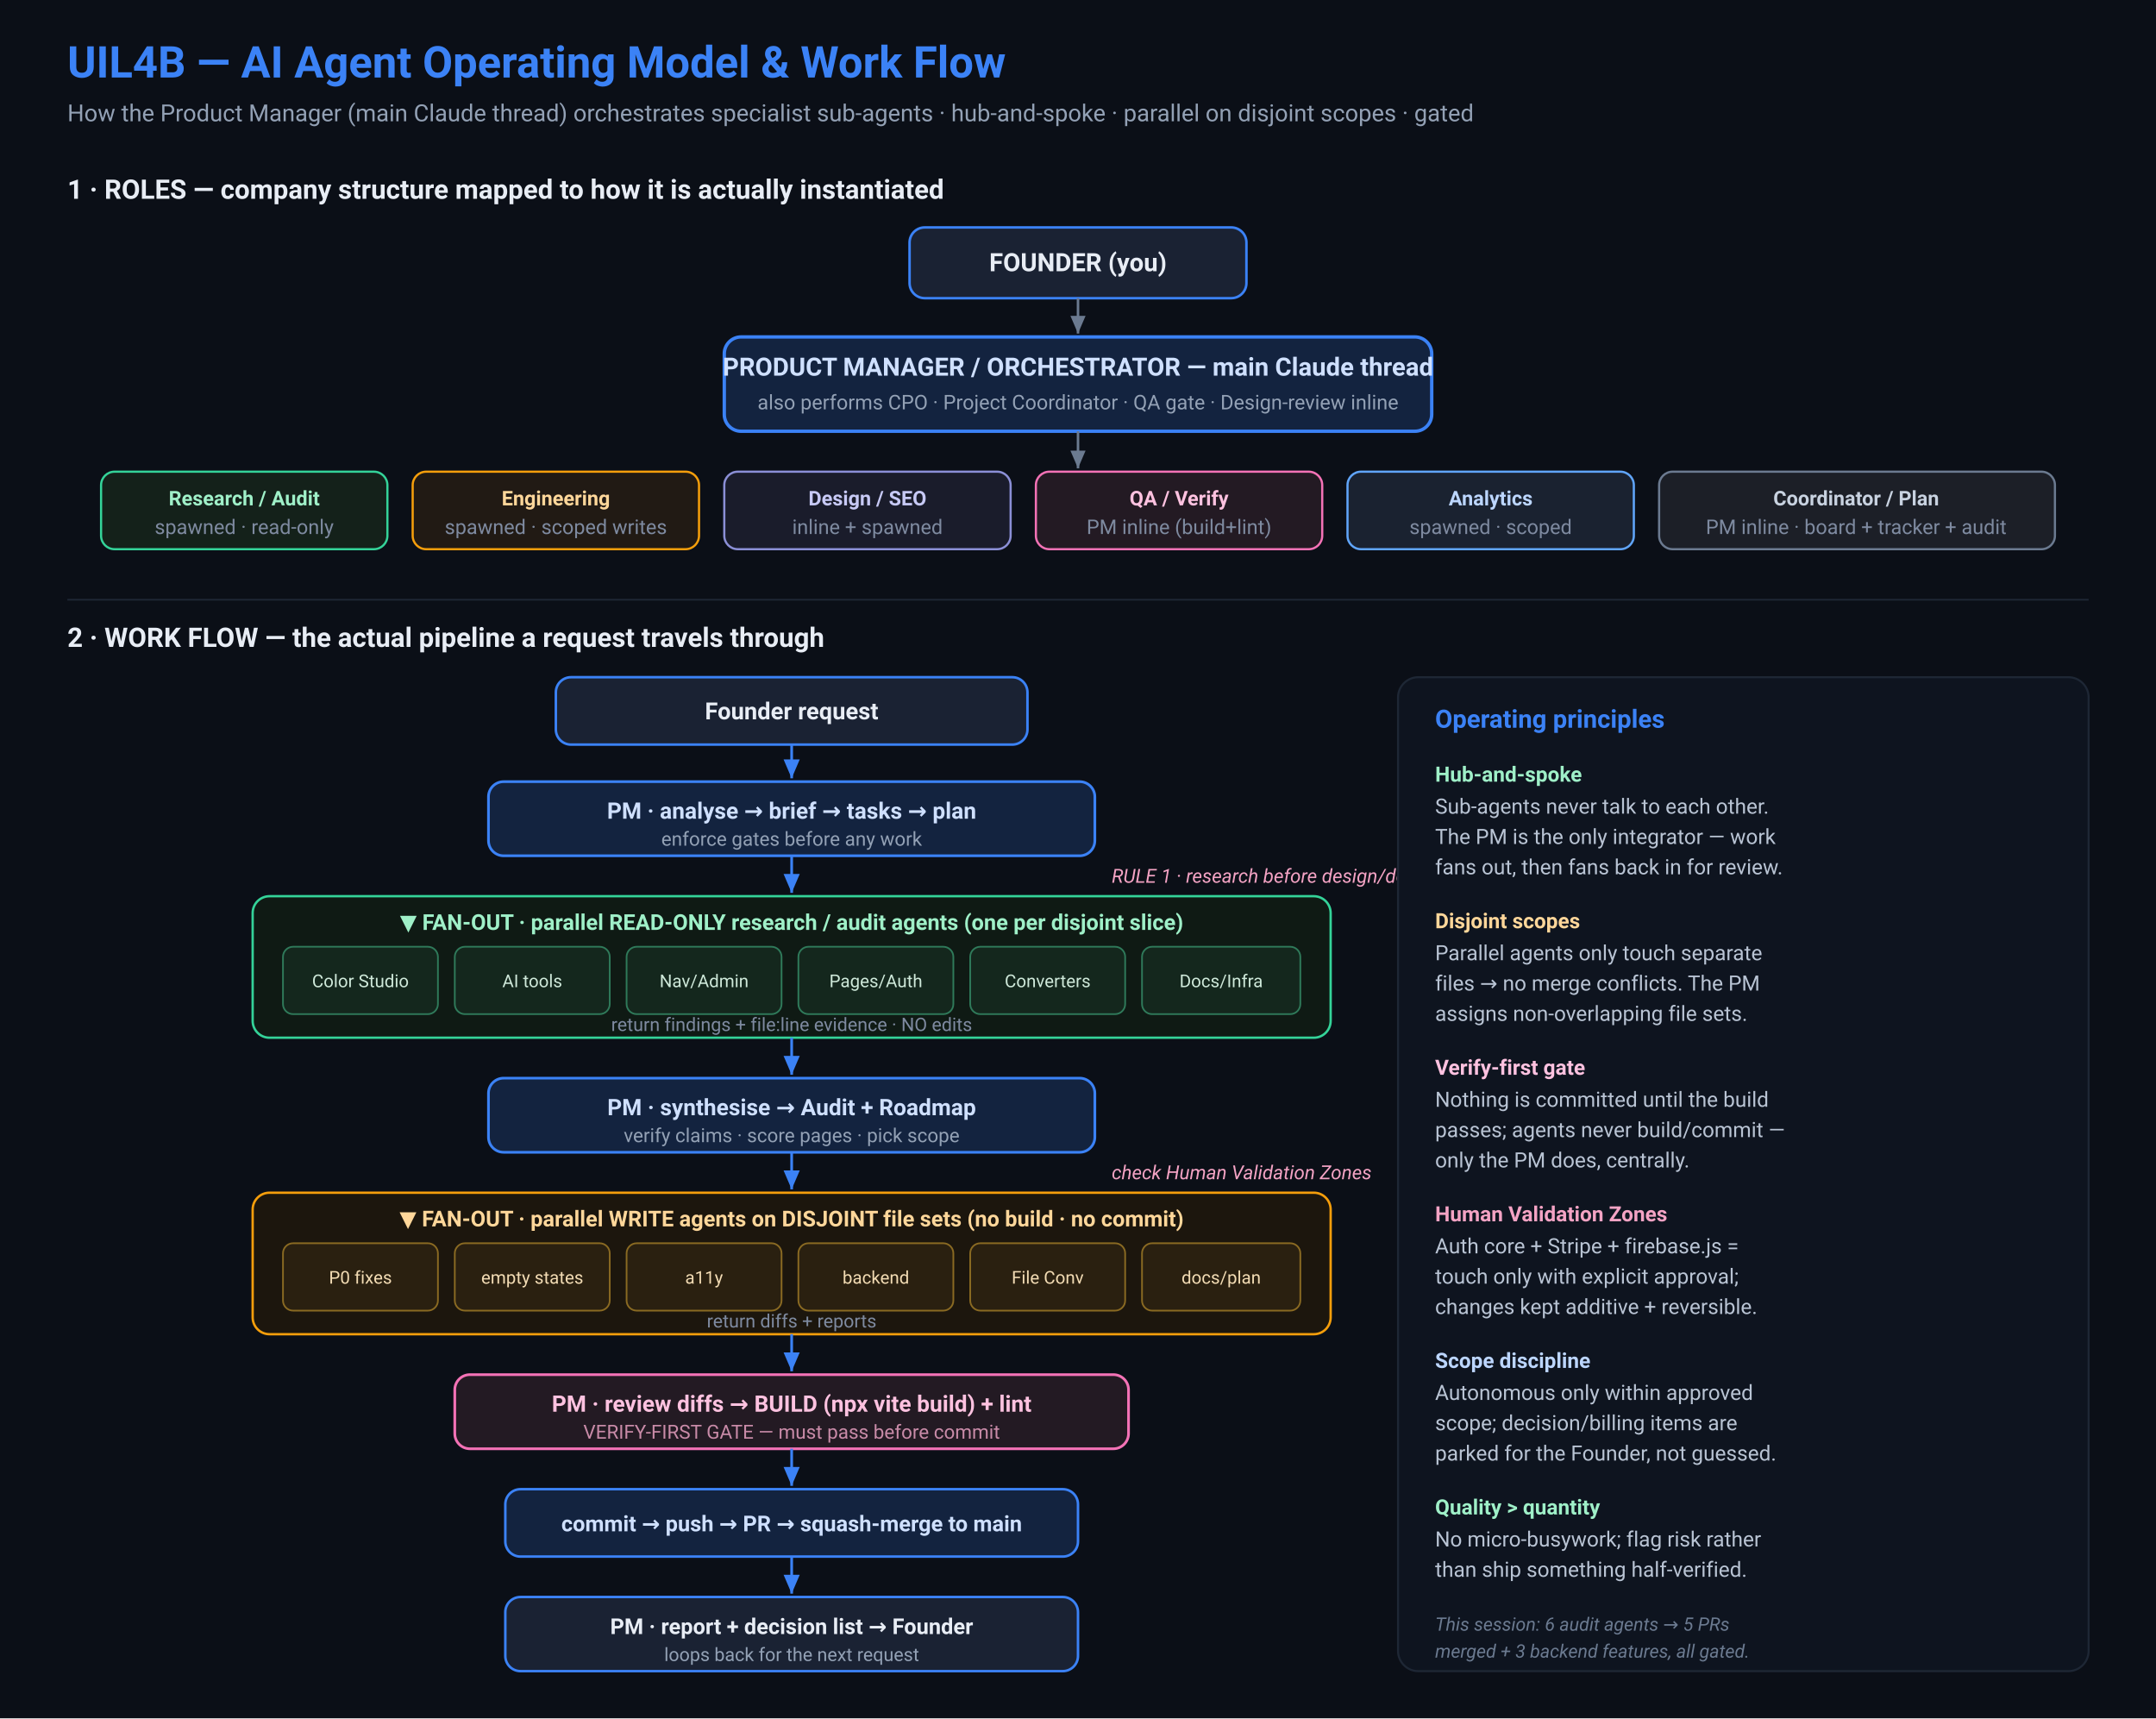
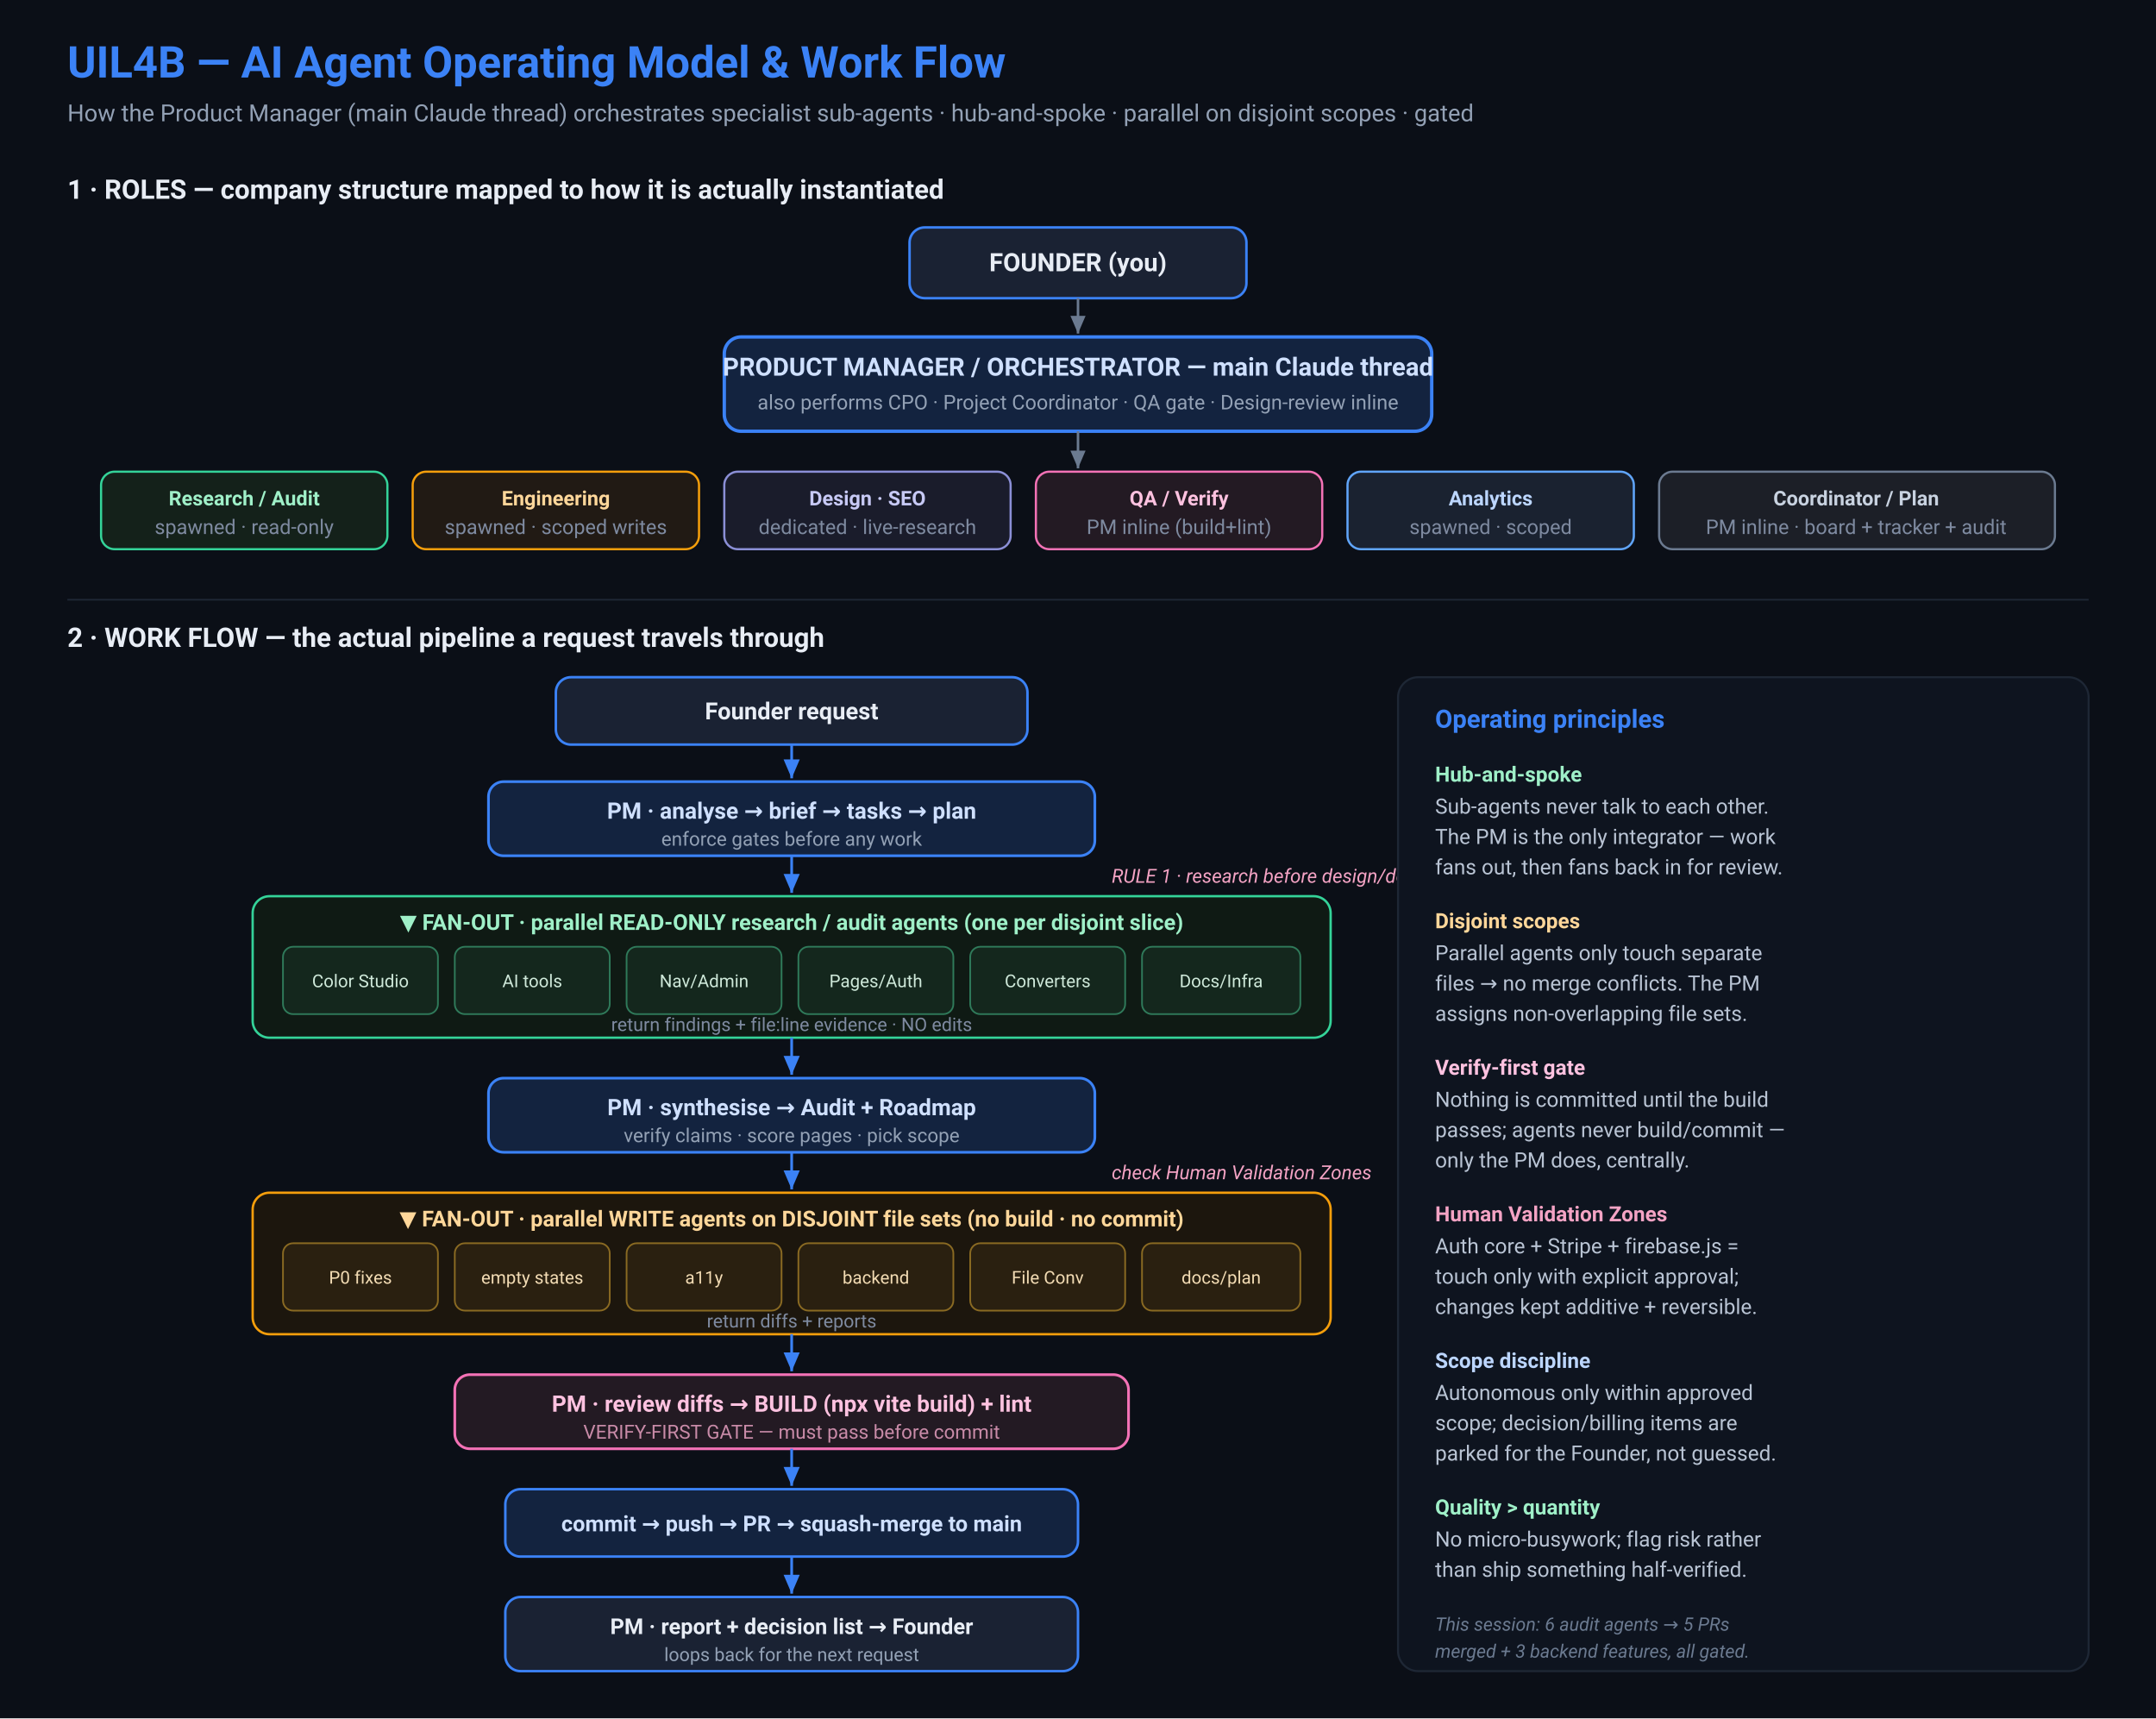
<svg xmlns="http://www.w3.org/2000/svg" viewBox="0 0 1280 1020" font-family="'Segoe UI',Roboto,system-ui,sans-serif">
  <defs>
    <marker id="arr" markerWidth="10" markerHeight="10" refX="7" refY="3" orient="auto" markerUnits="strokeWidth">
      <path d="M0,0 L7,3 L0,6 Z" fill="#6b7a90" />
    </marker>
    <marker id="arrB" markerWidth="10" markerHeight="10" refX="7" refY="3" orient="auto" markerUnits="strokeWidth">
      <path d="M0,0 L7,3 L0,6 Z" fill="#3B82F6" />
    </marker>
  </defs>
  <rect width="1280" height="1020" fill="#0b0f17" />
  <text x="40" y="46" fill="#3B82F6" font-size="26" font-weight="700">UIL4B — AI Agent Operating Model &amp; Work Flow</text>
  <text x="40" y="72" fill="#93a1b5" font-size="14">How the Product Manager (main Claude thread) orchestrates specialist sub-agents · hub-and-spoke · parallel on disjoint scopes · gated</text>
  <text x="40" y="118" fill="#e8edf5" font-size="16" font-weight="700">1 · ROLES  —  company structure mapped to how it is actually instantiated</text>
  <rect x="540" y="135" width="200" height="42" rx="9" fill="#1a2233" stroke="#3B82F6" stroke-width="1.5" />
  <text x="640" y="161" fill="#e8edf5" font-size="15" font-weight="700" text-anchor="middle">FOUNDER  (you)</text>
  <line x1="640" y1="177" x2="640" y2="198" stroke="#6b7a90" stroke-width="1.5" marker-end="url(#arr)" />
  <rect x="430" y="200" width="420" height="56" rx="10" fill="#13233f" stroke="#3B82F6" stroke-width="2" />
  <text x="640" y="223" fill="#cfe0ff" font-size="15" font-weight="700" text-anchor="middle">PRODUCT MANAGER / ORCHESTRATOR — main Claude thread</text>
  <text x="640" y="243" fill="#93a1b5" font-size="12" text-anchor="middle">also performs CPO · Project Coordinator · QA gate · Design-review inline</text>
  <line x1="640" y1="256" x2="640" y2="278" stroke="#6b7a90" stroke-width="1.5" marker-end="url(#arr)" />
  <g font-size="12" text-anchor="middle">
    <rect x="60" y="280" width="170" height="46" rx="8" fill="#14211a" stroke="#34d399" stroke-width="1.3" />
    <text x="145" y="300" fill="#9ff0c8" font-weight="700">Research / Audit</text>
    <text x="145" y="317" fill="#7e8aa0">spawned · read-only</text>
    <rect x="245" y="280" width="170" height="46" rx="8" fill="#211a14" stroke="#f59e0b" stroke-width="1.3" />
    <text x="330" y="300" fill="#ffd79a" font-weight="700">Engineering</text>
    <text x="330" y="317" fill="#7e8aa0">spawned · scoped writes</text>
    <rect x="430" y="280" width="170" height="46" rx="8" fill="#1a1c2b" stroke="#8b8fd6" stroke-width="1.3" />
-     <text x="515" y="300" fill="#c7c9f5" font-weight="700">Design / SEO</text>
-     <text x="515" y="317" fill="#7e8aa0">inline + spawned</text>
+     <text x="515" y="300" fill="#c7c9f5" font-weight="700">Design · SEO</text>
+     <text x="515" y="317" fill="#7e8aa0">dedicated · live-research</text>
    <rect x="615" y="280" width="170" height="46" rx="8" fill="#231a23" stroke="#f472b6" stroke-width="1.3" />
    <text x="700" y="300" fill="#ffc2e0" font-weight="700">QA / Verify</text>
    <text x="700" y="317" fill="#7e8aa0">PM inline (build+lint)</text>
    <rect x="800" y="280" width="170" height="46" rx="8" fill="#1a2230" stroke="#60a5fa" stroke-width="1.3" />
    <text x="885" y="300" fill="#bcd6ff" font-weight="700">Analytics</text>
    <text x="885" y="317" fill="#7e8aa0">spawned · scoped</text>
    <rect x="985" y="280" width="235" height="46" rx="8" fill="#1c1f27" stroke="#6b7a90" stroke-width="1.3" />
    <text x="1102" y="300" fill="#c8d2e0" font-weight="700">Coordinator / Plan</text>
    <text x="1102" y="317" fill="#7e8aa0">PM inline · board + tracker + audit</text>
  </g>
  <line x1="40" y1="356" x2="1240" y2="356" stroke="#1e2735" stroke-width="1" />
  <text x="40" y="384" fill="#e8edf5" font-size="16" font-weight="700">2 · WORK FLOW  —  the actual pipeline a request travels through</text>
  <rect x="330" y="402" width="280" height="40" rx="9" fill="#1a2233" stroke="#3B82F6" stroke-width="1.5" />
  <text x="470" y="427" fill="#e8edf5" font-size="14" font-weight="700" text-anchor="middle">Founder request</text>
  <line x1="470" y1="442" x2="470" y2="462" stroke="#3B82F6" stroke-width="1.6" marker-end="url(#arrB)" />
  <rect x="290" y="464" width="360" height="44" rx="9" fill="#13233f" stroke="#3B82F6" stroke-width="1.6" />
  <text x="470" y="486" fill="#cfe0ff" font-size="13.5" font-weight="700" text-anchor="middle">PM · analyse → brief → tasks → plan</text>
  <text x="470" y="502" fill="#93a1b5" font-size="11.5" text-anchor="middle">enforce gates before any work</text>
  <line x1="470" y1="508" x2="470" y2="530" stroke="#3B82F6" stroke-width="1.6" marker-end="url(#arrB)" />
  <text x="660" y="524" fill="#f4a3c4" font-size="11.5" font-style="italic">RULE 1 · research before design/dev</text>
  <rect x="150" y="532" width="640" height="84" rx="10" fill="#0f1a14" stroke="#34d399" stroke-width="1.4" />
  <text x="470" y="552" fill="#9ff0c8" font-size="13" font-weight="700" text-anchor="middle">▼ FAN-OUT · parallel READ-ONLY research / audit agents (one per disjoint slice)</text>
  <g font-size="10.5" text-anchor="middle" fill="#cfe9da">
    <rect x="168" y="562" width="92" height="40" rx="6" fill="#14271d" stroke="#2f7a5a" />
    <text x="214" y="586">Color Studio</text>
    <rect x="270" y="562" width="92" height="40" rx="6" fill="#14271d" stroke="#2f7a5a" />
    <text x="316" y="586">AI tools</text>
    <rect x="372" y="562" width="92" height="40" rx="6" fill="#14271d" stroke="#2f7a5a" />
    <text x="418" y="586">Nav/Admin</text>
    <rect x="474" y="562" width="92" height="40" rx="6" fill="#14271d" stroke="#2f7a5a" />
    <text x="520" y="586">Pages/Auth</text>
    <rect x="576" y="562" width="92" height="40" rx="6" fill="#14271d" stroke="#2f7a5a" />
    <text x="622" y="586">Converters</text>
    <rect x="678" y="562" width="94" height="40" rx="6" fill="#14271d" stroke="#2f7a5a" />
    <text x="725" y="586">Docs/Infra</text>
  </g>
  <text x="470" y="612" fill="#7e8aa0" font-size="11" text-anchor="middle">return findings + file:line evidence · NO edits</text>
  <line x1="470" y1="616" x2="470" y2="638" stroke="#3B82F6" stroke-width="1.6" marker-end="url(#arrB)" />
  <rect x="290" y="640" width="360" height="44" rx="9" fill="#13233f" stroke="#3B82F6" stroke-width="1.6" />
  <text x="470" y="662" fill="#cfe0ff" font-size="13.5" font-weight="700" text-anchor="middle">PM · synthesise → Audit + Roadmap</text>
  <text x="470" y="678" fill="#93a1b5" font-size="11.5" text-anchor="middle">verify claims · score pages · pick scope</text>
  <line x1="470" y1="684" x2="470" y2="706" stroke="#3B82F6" stroke-width="1.6" marker-end="url(#arrB)" />
  <text x="660" y="700" fill="#f4a3c4" font-size="11.5" font-style="italic">check Human Validation Zones</text>
  <rect x="150" y="708" width="640" height="84" rx="10" fill="#1c160d" stroke="#f59e0b" stroke-width="1.4" />
  <text x="470" y="728" fill="#ffd79a" font-size="13" font-weight="700" text-anchor="middle">▼ FAN-OUT · parallel WRITE agents on DISJOINT file sets (no build · no commit)</text>
  <g font-size="10.5" text-anchor="middle" fill="#f3dcb4">
    <rect x="168" y="738" width="92" height="40" rx="6" fill="#2a2010" stroke="#8a6a22" />
    <text x="214" y="762">P0 fixes</text>
    <rect x="270" y="738" width="92" height="40" rx="6" fill="#2a2010" stroke="#8a6a22" />
    <text x="316" y="762">empty states</text>
    <rect x="372" y="738" width="92" height="40" rx="6" fill="#2a2010" stroke="#8a6a22" />
    <text x="418" y="762">a11y</text>
    <rect x="474" y="738" width="92" height="40" rx="6" fill="#2a2010" stroke="#8a6a22" />
    <text x="520" y="762">backend</text>
    <rect x="576" y="738" width="92" height="40" rx="6" fill="#2a2010" stroke="#8a6a22" />
    <text x="622" y="762">File Conv</text>
    <rect x="678" y="738" width="94" height="40" rx="6" fill="#2a2010" stroke="#8a6a22" />
    <text x="725" y="762">docs/plan</text>
  </g>
  <text x="470" y="788" fill="#7e8aa0" font-size="11" text-anchor="middle">return diffs + reports</text>
  <line x1="470" y1="792" x2="470" y2="814" stroke="#3B82F6" stroke-width="1.6" marker-end="url(#arrB)" />
  <rect x="270" y="816" width="400" height="44" rx="9" fill="#231a23" stroke="#f472b6" stroke-width="1.6" />
  <text x="470" y="838" fill="#ffc2e0" font-size="13.5" font-weight="700" text-anchor="middle">PM · review diffs → BUILD (npx vite build) + lint</text>
  <text x="470" y="854" fill="#c98ba8" font-size="11.5" text-anchor="middle">VERIFY-FIRST GATE — must pass before commit</text>
  <line x1="470" y1="860" x2="470" y2="882" stroke="#3B82F6" stroke-width="1.6" marker-end="url(#arrB)" />
  <rect x="300" y="884" width="340" height="40" rx="9" fill="#13233f" stroke="#3B82F6" stroke-width="1.5" />
  <text x="470" y="909" fill="#cfe0ff" font-size="13" font-weight="700" text-anchor="middle">commit → push → PR → squash-merge to main</text>
  <line x1="470" y1="924" x2="470" y2="946" stroke="#3B82F6" stroke-width="1.6" marker-end="url(#arrB)" />
  <rect x="300" y="948" width="340" height="44" rx="9" fill="#1a2233" stroke="#3B82F6" stroke-width="1.5" />
  <text x="470" y="970" fill="#e8edf5" font-size="13" font-weight="700" text-anchor="middle">PM · report + decision list → Founder</text>
  <text x="470" y="986" fill="#93a1b5" font-size="11" text-anchor="middle">loops back for the next request</text>
  <rect x="830" y="402" width="410" height="590" rx="12" fill="#0e141f" stroke="#1e2735" stroke-width="1.2" />
  <text x="852" y="432" fill="#3B82F6" font-size="15" font-weight="700">Operating principles</text>
  <g font-size="12.5">
    <text x="852" y="464" fill="#9ff0c8" font-weight="700">Hub-and-spoke</text>
    <text x="852" y="483" fill="#b9c4d4">Sub-agents never talk to each other.</text>
    <text x="852" y="501" fill="#b9c4d4">The PM is the only integrator — work</text>
    <text x="852" y="519" fill="#b9c4d4">fans out, then fans back in for review.</text>
    <text x="852" y="551" fill="#ffd79a" font-weight="700">Disjoint scopes</text>
    <text x="852" y="570" fill="#b9c4d4">Parallel agents only touch separate</text>
    <text x="852" y="588" fill="#b9c4d4">files → no merge conflicts. The PM</text>
    <text x="852" y="606" fill="#b9c4d4">assigns non-overlapping file sets.</text>
    <text x="852" y="638" fill="#ffc2e0" font-weight="700">Verify-first gate</text>
    <text x="852" y="657" fill="#b9c4d4">Nothing is committed until the build</text>
    <text x="852" y="675" fill="#b9c4d4">passes; agents never build/commit —</text>
    <text x="852" y="693" fill="#b9c4d4">only the PM does, centrally.</text>
    <text x="852" y="725" fill="#f4a3c4" font-weight="700">Human Validation Zones</text>
    <text x="852" y="744" fill="#b9c4d4">Auth core + Stripe + firebase.js =</text>
    <text x="852" y="762" fill="#b9c4d4">touch only with explicit approval;</text>
    <text x="852" y="780" fill="#b9c4d4">changes kept additive + reversible.</text>
    <text x="852" y="812" fill="#bcd6ff" font-weight="700">Scope discipline</text>
    <text x="852" y="831" fill="#b9c4d4">Autonomous only within approved</text>
    <text x="852" y="849" fill="#b9c4d4">scope; decision/billing items are</text>
    <text x="852" y="867" fill="#b9c4d4">parked for the Founder, not guessed.</text>
    <text x="852" y="899" fill="#9ff0c8" font-weight="700">Quality &gt; quantity</text>
    <text x="852" y="918" fill="#b9c4d4">No micro-busywork; flag risk rather</text>
    <text x="852" y="936" fill="#b9c4d4">than ship something half-verified.</text>
    <text x="852" y="968" fill="#6b7a90" font-size="11" font-style="italic">This session: 6 audit agents → 5 PRs</text>
    <text x="852" y="984" fill="#6b7a90" font-size="11" font-style="italic">merged + 3 backend features, all gated.</text>
  </g>
</svg>
